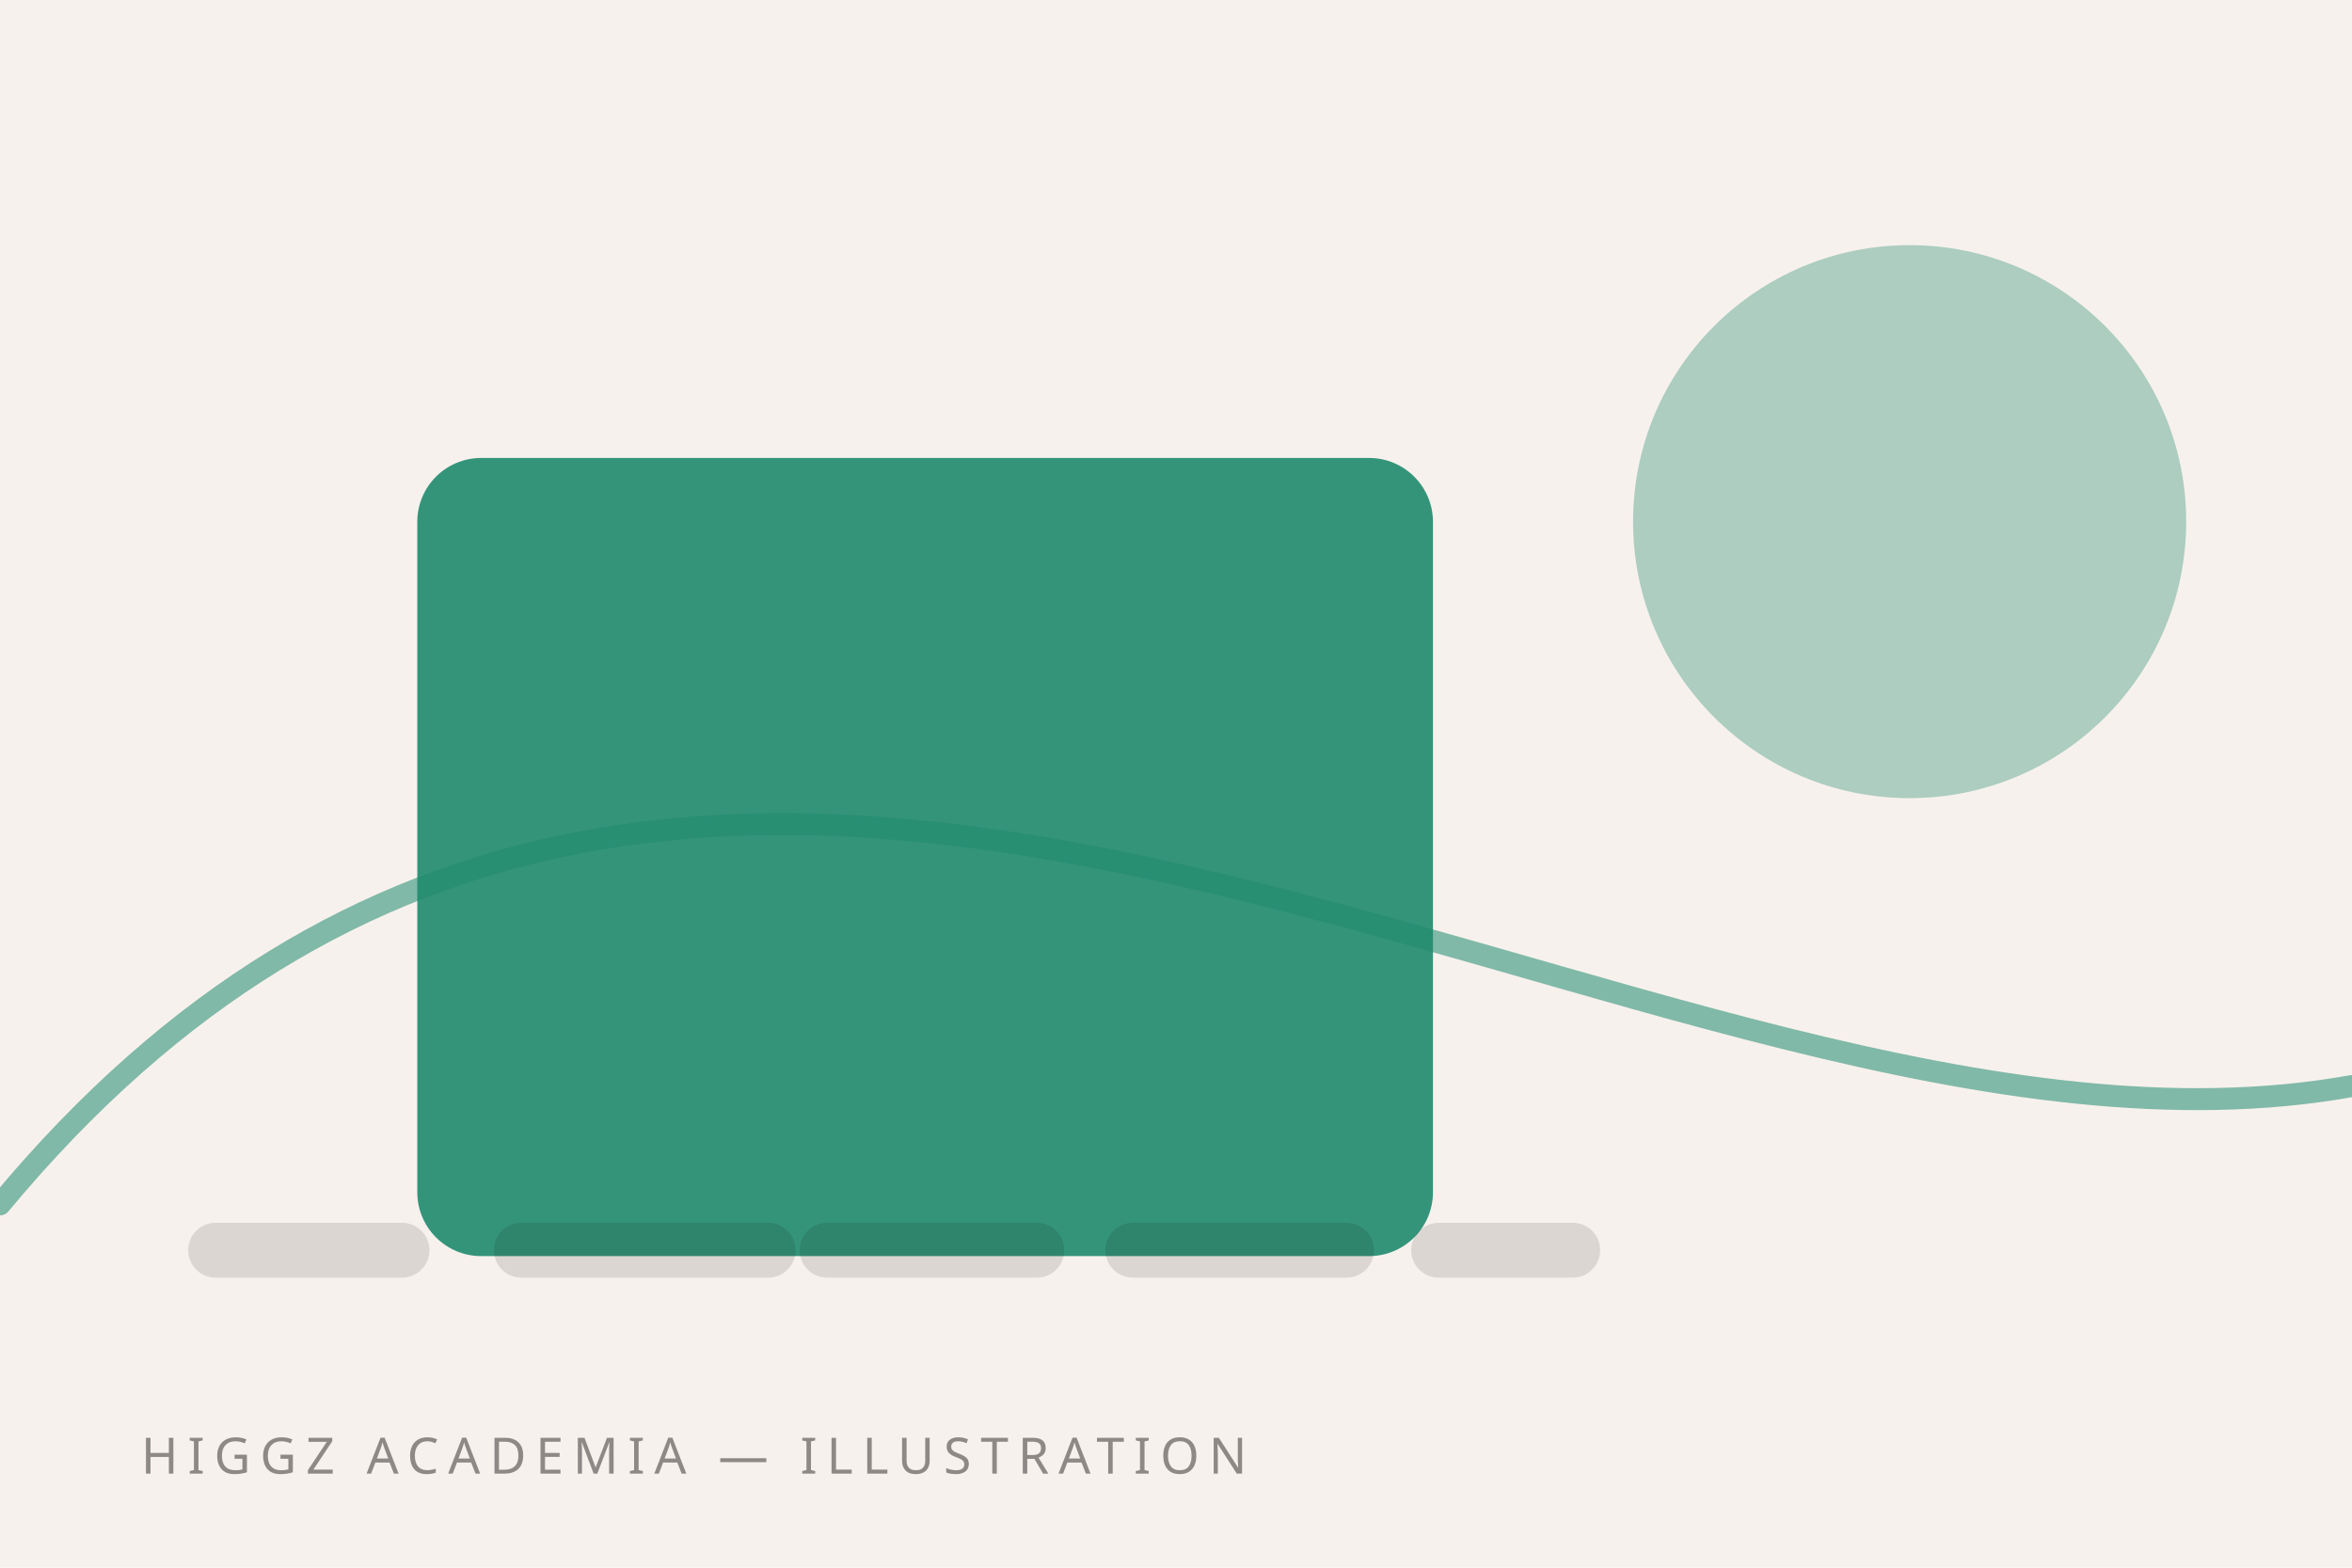
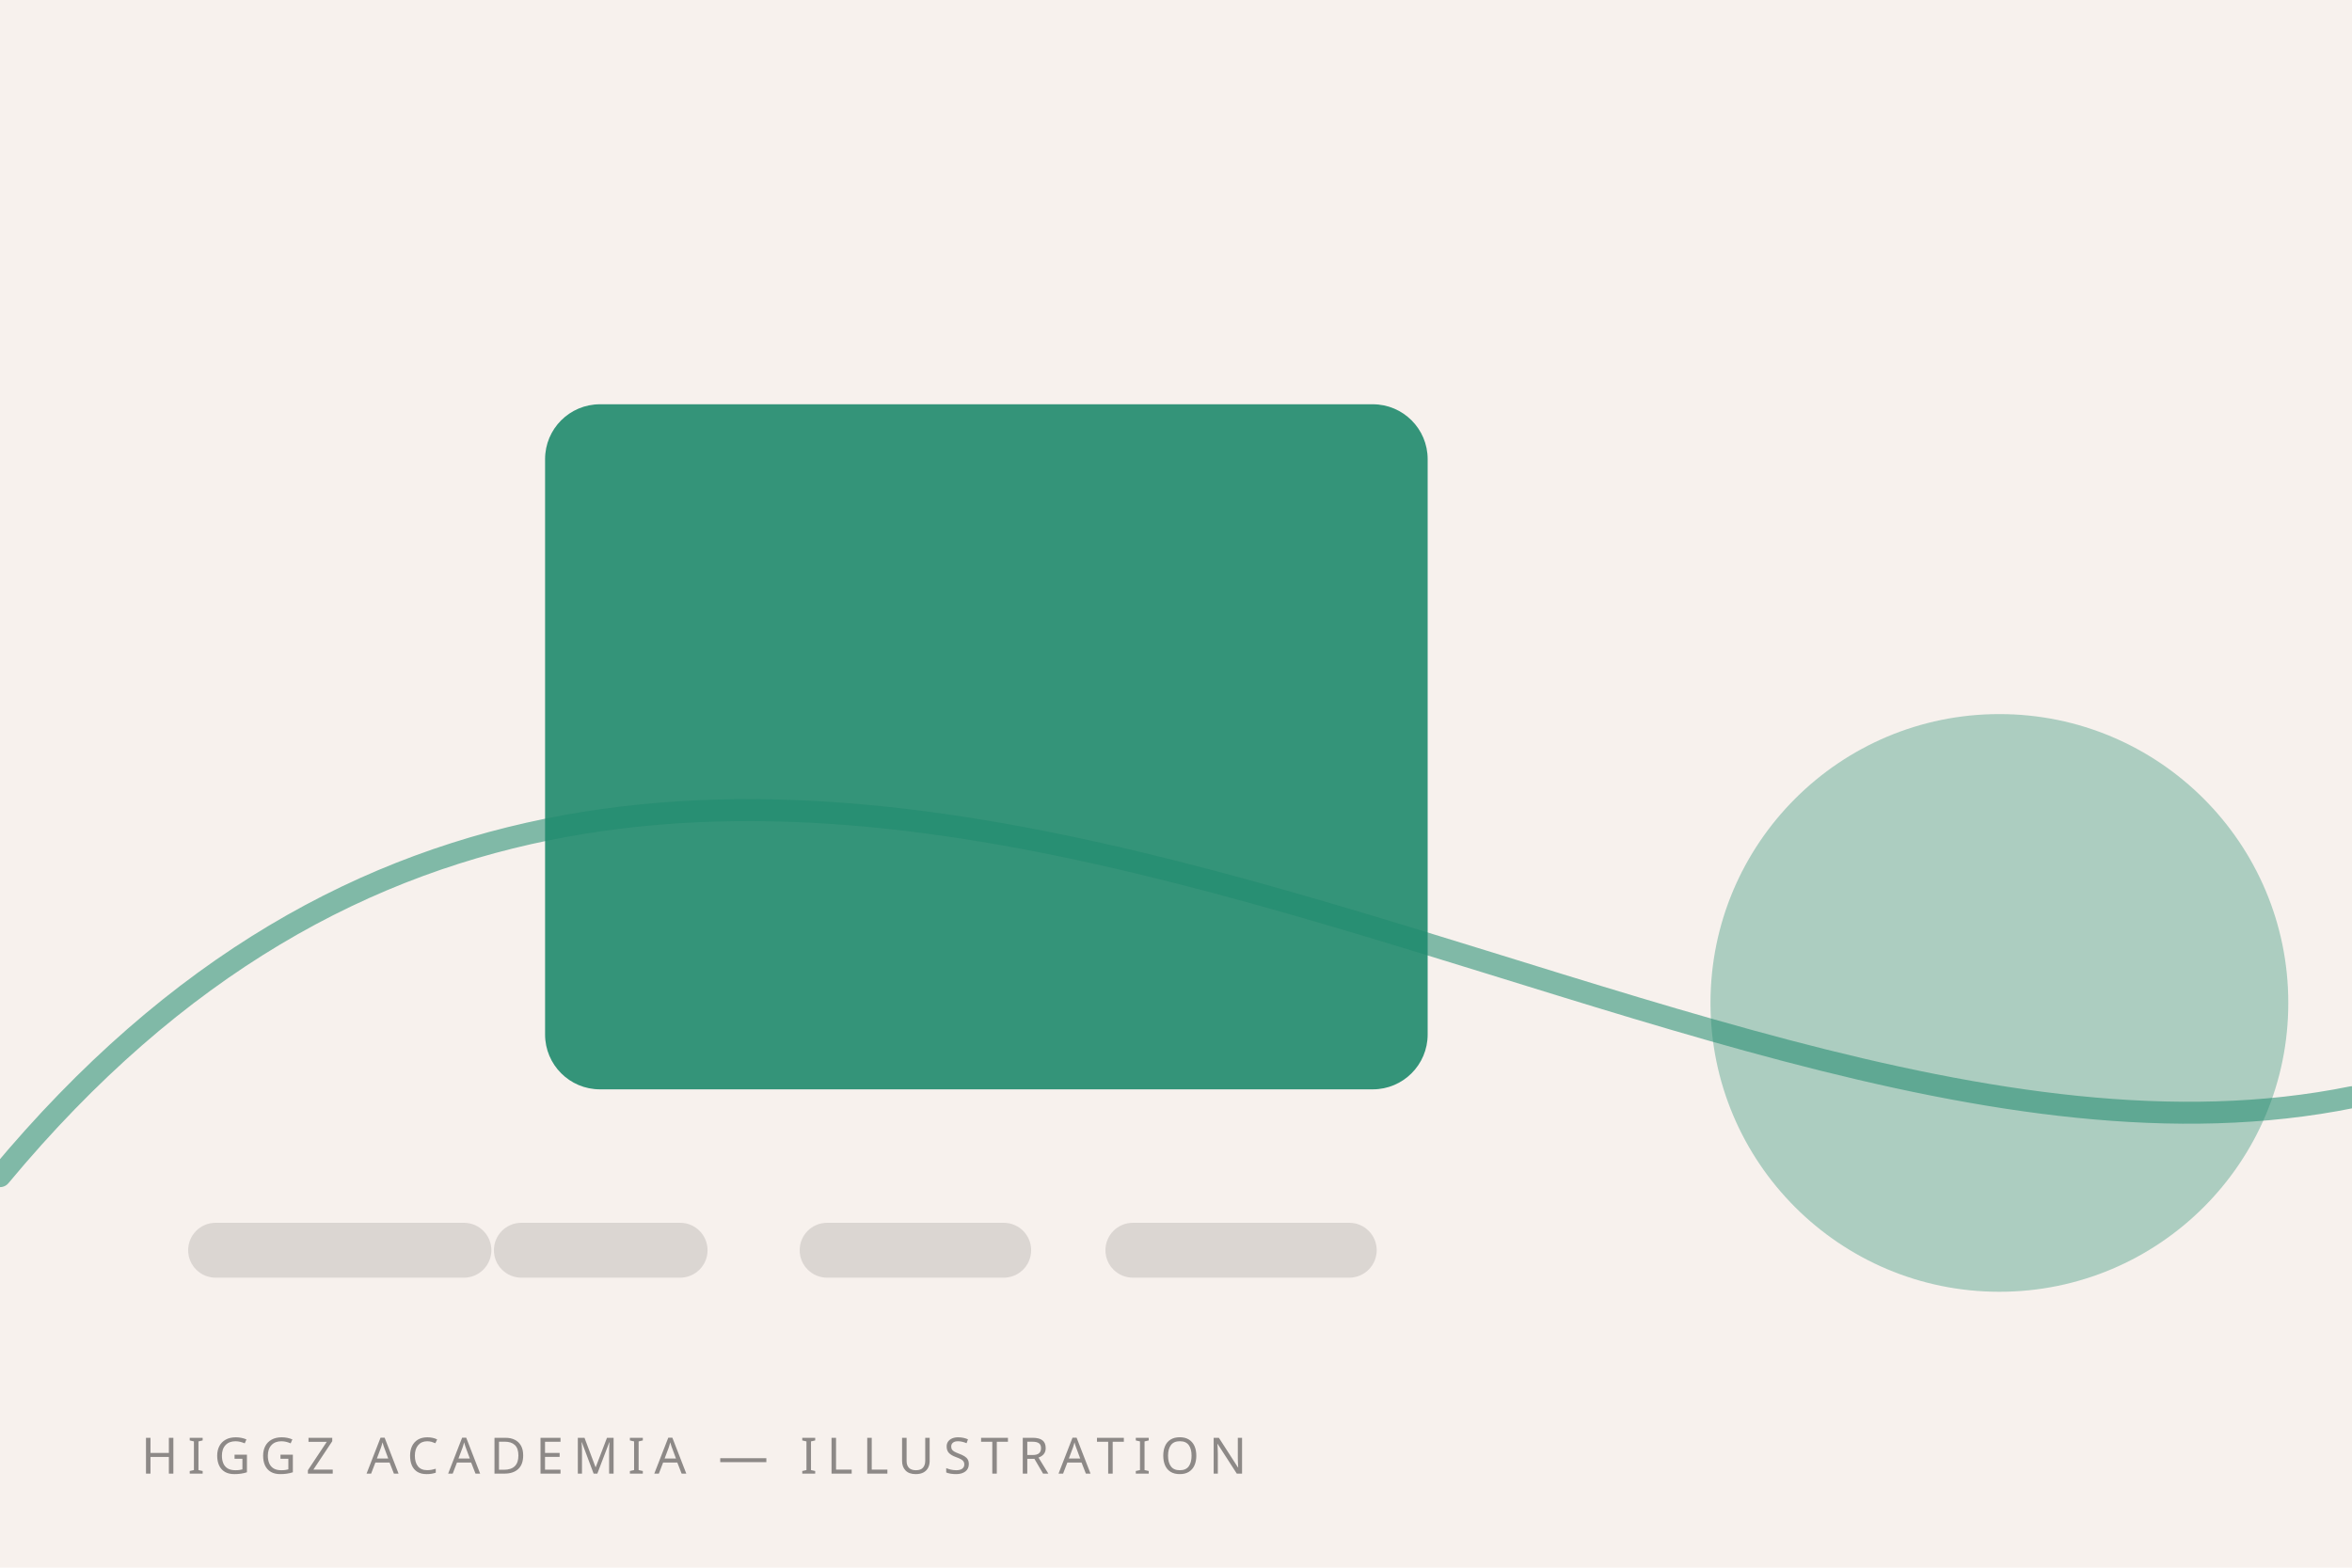
<svg xmlns="http://www.w3.org/2000/svg" viewBox="0 0 1200 800" width="1200" height="800" role="img" aria-label="HIGGZ ACADEMIA — ILLUSTRATION">
  <rect width="1200" height="800" fill="#f7f1ed" />
-   <rect x="212.9" y="233.7" width="518.2" height="407.3" rx="32.6" fill="#1f8a6d" opacity="0.9" />
-   <circle cx="974.3" cy="266.2" r="141.1" fill="#1f8a6d" opacity="0.35" />
-   <path d="M0 614.6 C 360.0 180.9, 840.0 619.1, 1200 554.2" fill="none" stroke="#1f8a6d" stroke-width="11.2" opacity="0.55" stroke-linecap="round" />
-   <rect x="96.0" y="624.0" width="123.1" height="28.0" rx="14.0" fill="#0a0a0a" opacity="0.12" />
-   <rect x="252.0" y="624.0" width="153.9" height="28.0" rx="14.0" fill="#0a0a0a" opacity="0.12" />
-   <rect x="408.0" y="624.0" width="135.0" height="28.0" rx="14.0" fill="#0a0a0a" opacity="0.12" />
-   <rect x="564.0" y="624.0" width="137.0" height="28.0" rx="14.0" fill="#0a0a0a" opacity="0.12" />
-   <rect x="720.0" y="624.0" width="96.4" height="28.0" rx="14.0" fill="#0a0a0a" opacity="0.12" />
+   <rect x="278.1" y="206.3" width="450.3" height="349.6" rx="28.0" fill="#1f8a6d" opacity="0.9" />
+   <circle cx="1020.1" cy="511.8" r="147.4" fill="#1f8a6d" opacity="0.35" />
+   <path d="M0 600.2 C 360.0 167.1, 840.0 632.9, 1200 559.9" fill="none" stroke="#1f8a6d" stroke-width="11.2" opacity="0.55" stroke-linecap="round" />
+   <rect x="96.0" y="624.0" width="154.7" height="28.0" rx="14.0" fill="#0a0a0a" opacity="0.12" />
+   <rect x="252.0" y="624.0" width="109.0" height="28.0" rx="14.0" fill="#0a0a0a" opacity="0.12" />
+   <rect x="408.0" y="624.0" width="118.1" height="28.0" rx="14.0" fill="#0a0a0a" opacity="0.12" />
+   <rect x="564.0" y="624.0" width="138.4" height="28.0" rx="14.0" fill="#0a0a0a" opacity="0.12" />
  <text x="72.0" y="752.0" font-family="system-ui, sans-serif" font-size="25.6" letter-spacing="4.8" fill="#0a0a0a" opacity="0.45">HIGGZ ACADEMIA — ILLUSTRATION</text>
</svg>
